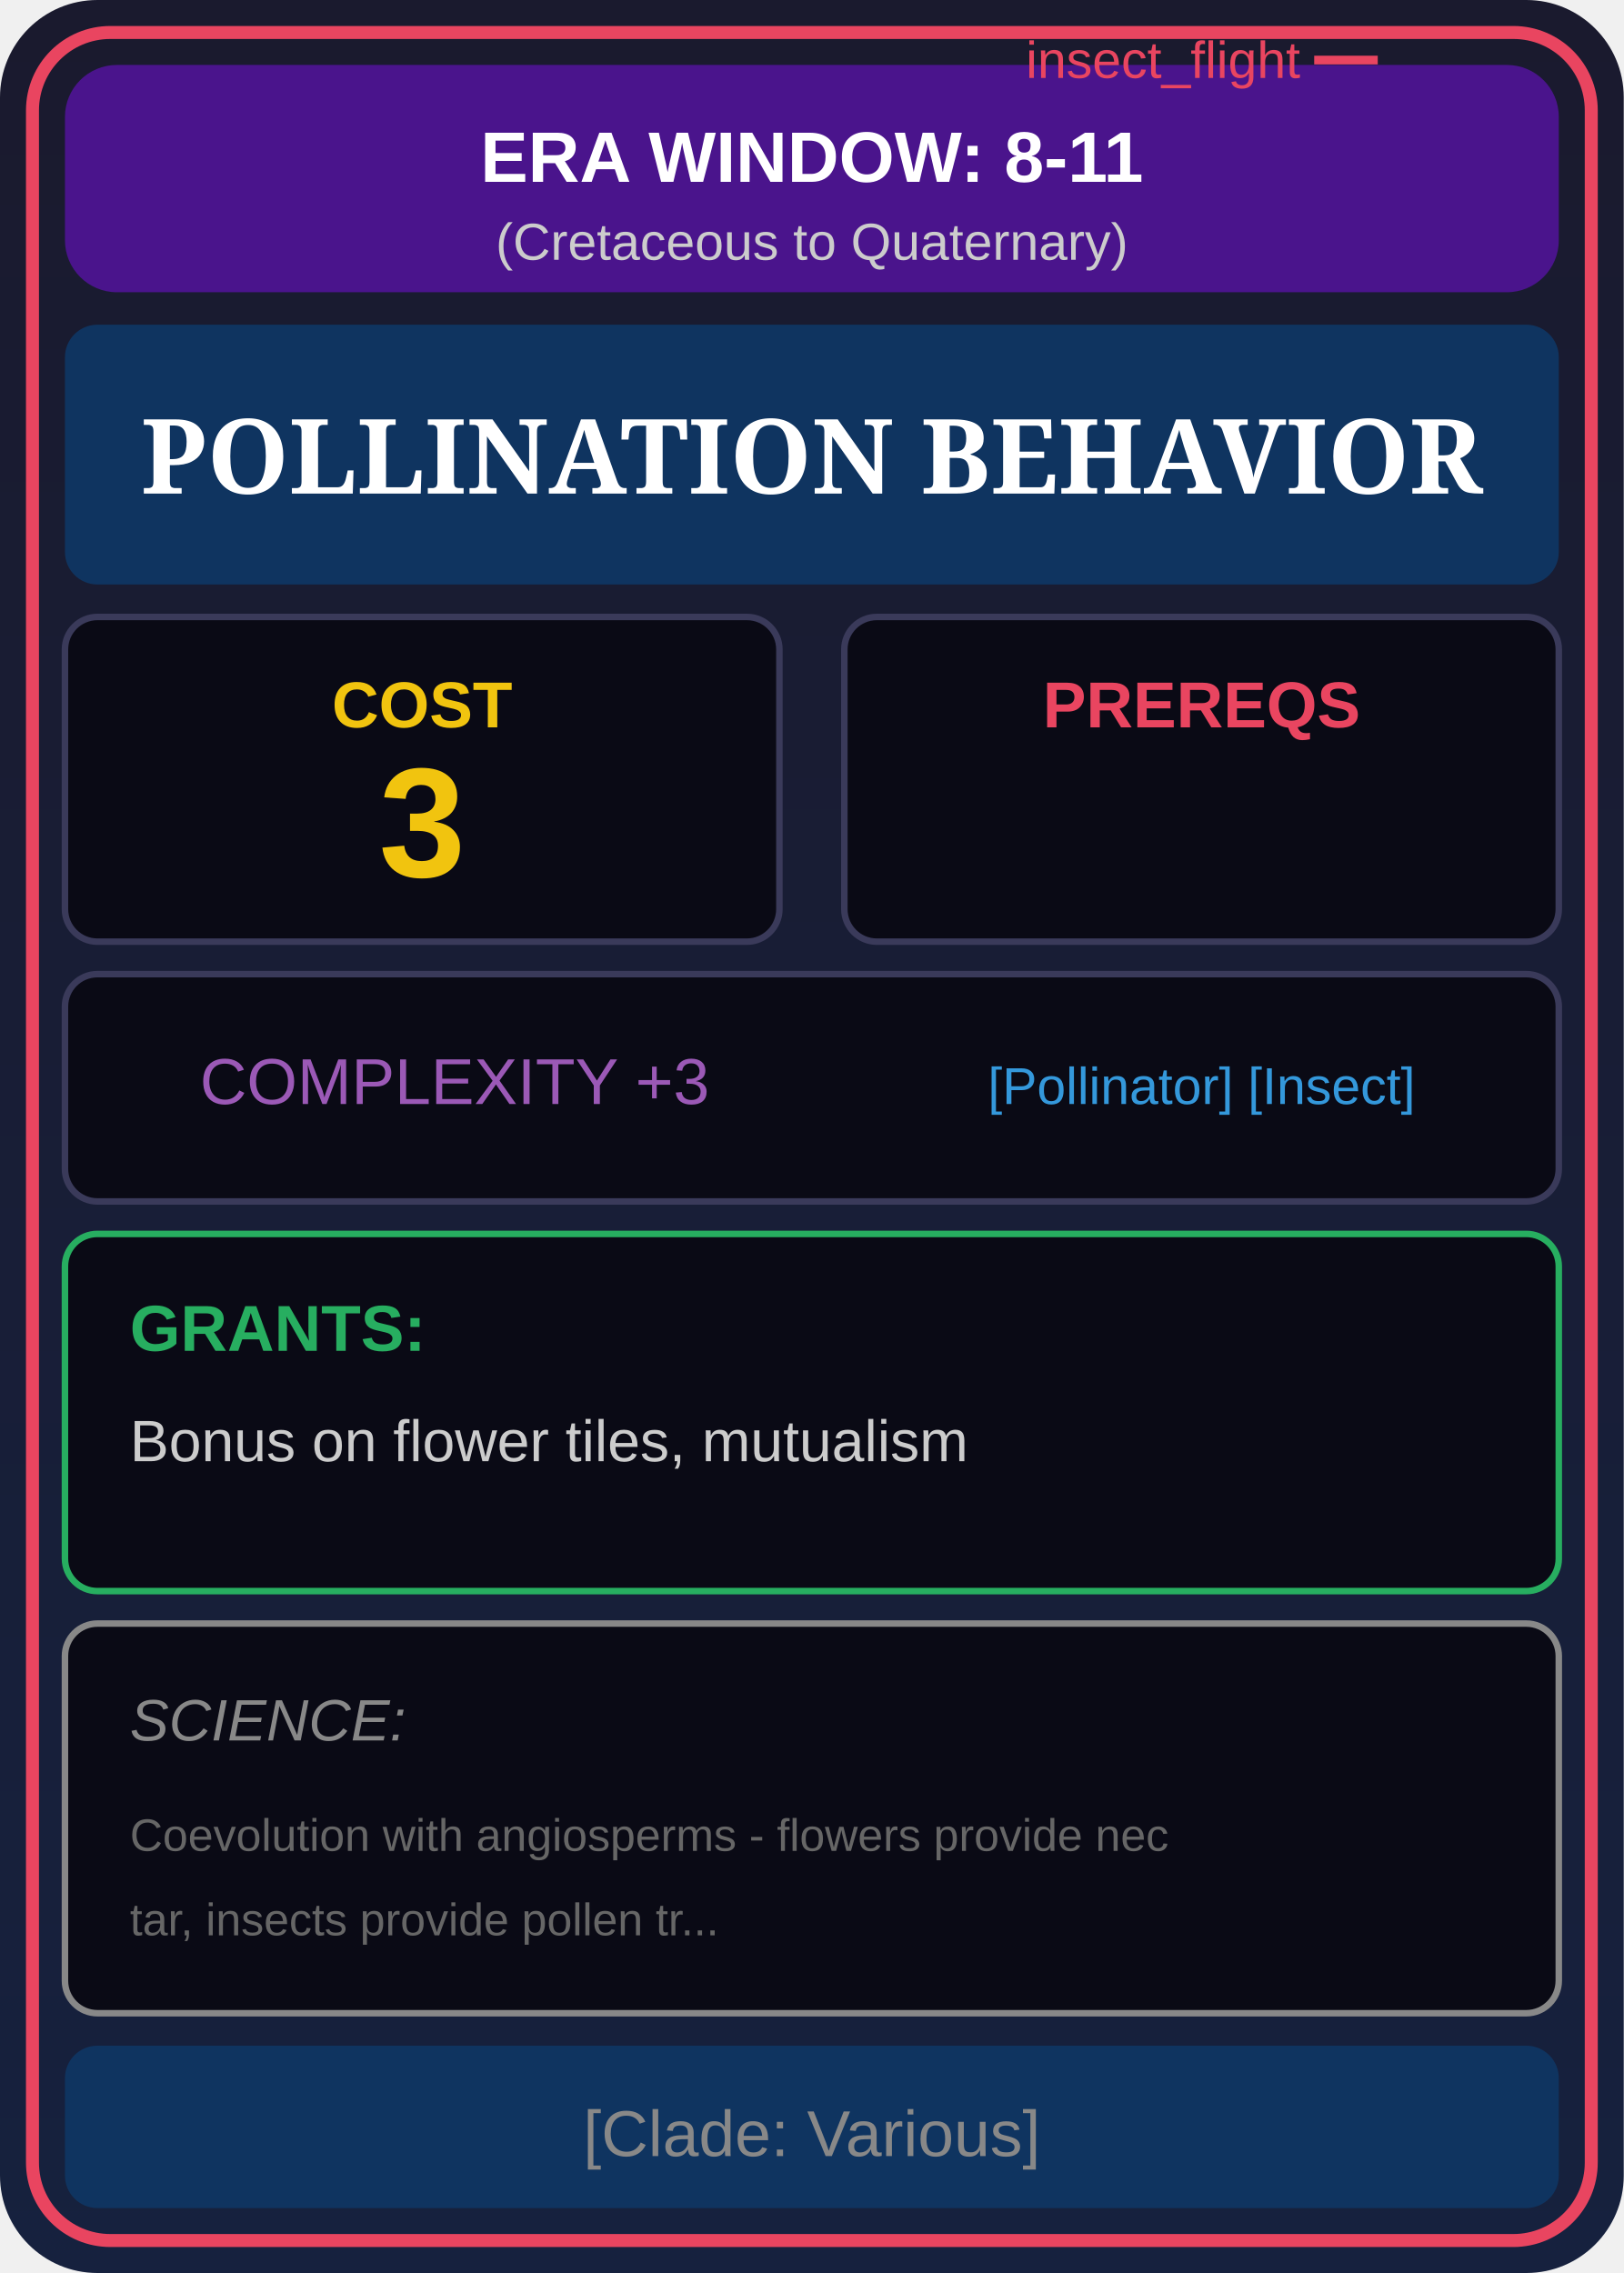
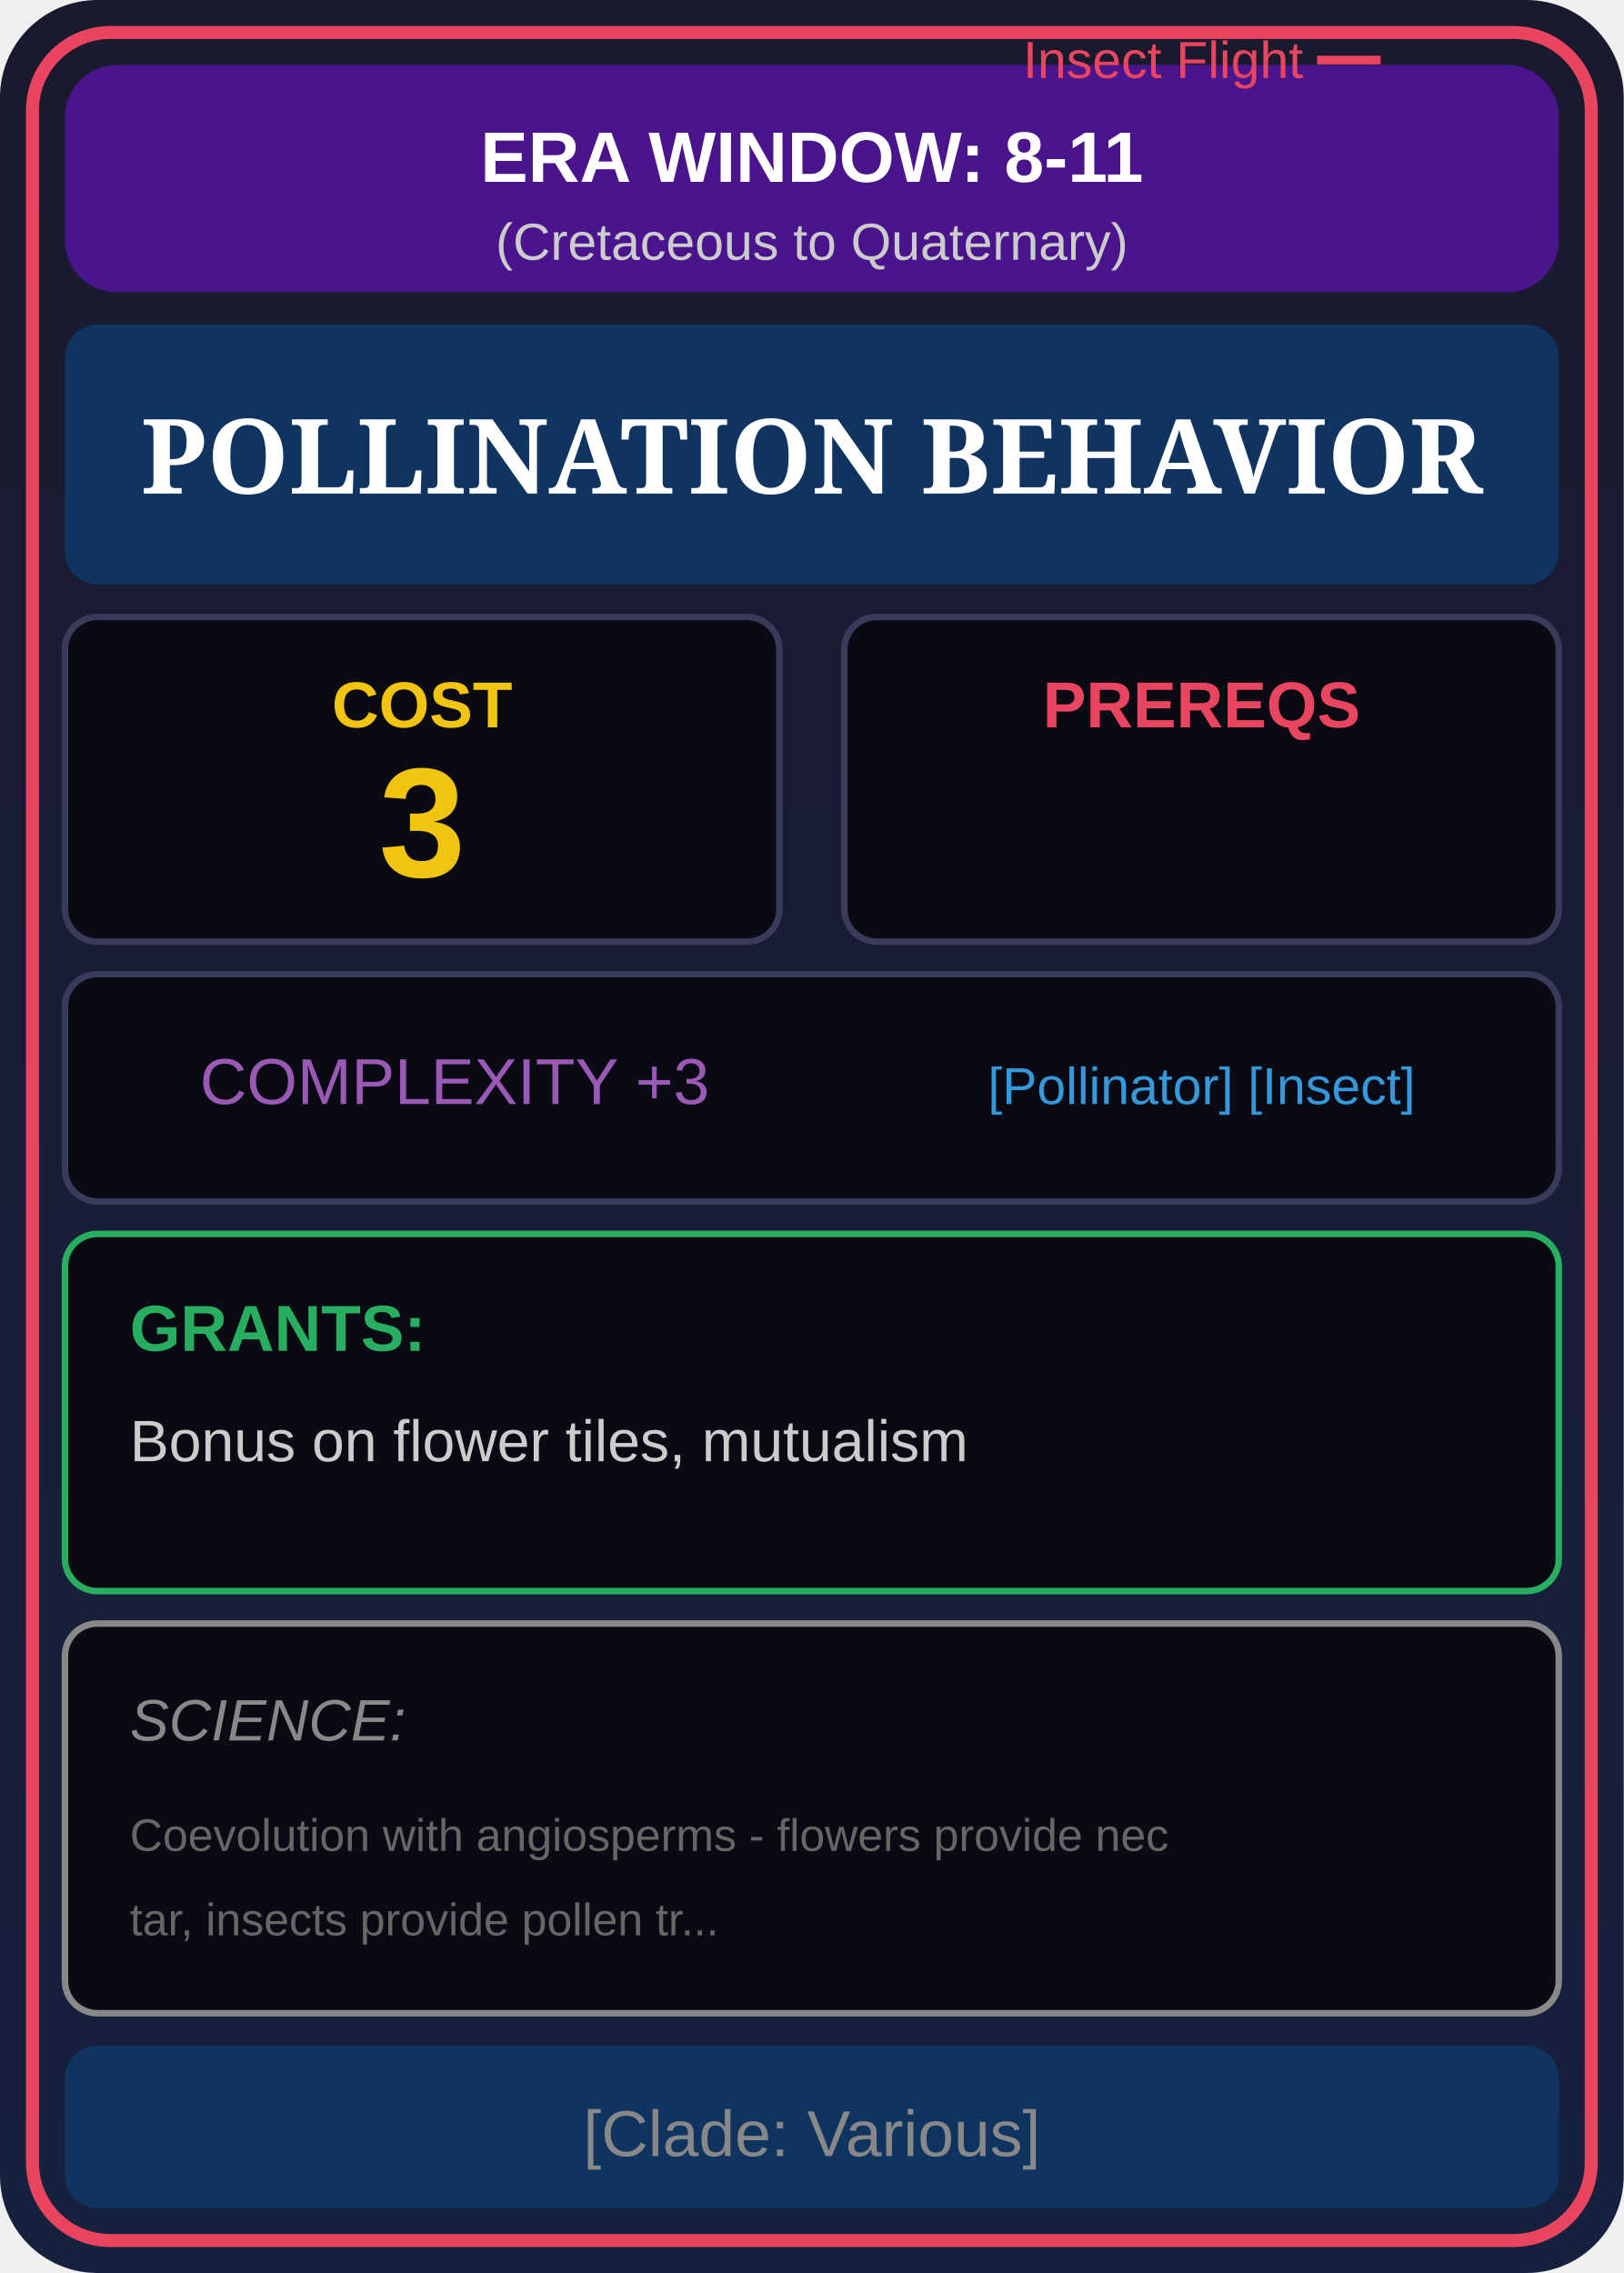
<svg xmlns="http://www.w3.org/2000/svg" viewBox="0 0 250 350" width="250" height="350">
  <defs>
    <linearGradient id="cardBg" x1="0%" y1="0%" x2="0%" y2="100%">
      <stop offset="0%" style="stop-color:#1a1a2e" />
      <stop offset="100%" style="stop-color:#16213e" />
    </linearGradient>
    <linearGradient id="eraGrad" x1="0%" y1="0%" x2="100%" y2="0%">
      <stop offset="0%" style="stop-color:#4a148c" />
      <stop offset="100%" style="stop-color:#4a148c" />
    </linearGradient>
  </defs>
  <rect width="250" height="350" fill="url(#cardBg)" rx="15" />
  <rect x="5" y="5" width="240" height="340" fill="none" stroke="#e94560" stroke-width="2" rx="12" />
  <rect x="10" y="10" width="230" height="35" fill="url(#eraGrad)" rx="8" />
  <text x="125" y="28" font-family="Arial" font-size="11" fill="#fff" text-anchor="middle" font-weight="bold">ERA WINDOW: 8-11</text>
  <text x="125" y="40" font-family="Arial" font-size="8" fill="#ccc" text-anchor="middle">(Cretaceous to Quaternary)</text>
  <rect x="10" y="50" width="230" height="40" fill="#0f3460" rx="5" />
  <text x="125" y="76" font-family="Georgia" font-size="16" fill="#fff" text-anchor="middle" font-weight="bold">POLLINATION BEHAVIOR</text>
  <rect x="10" y="95" width="110" height="50" fill="#0a0a15" stroke="#3a3a5a" rx="5" />
  <text x="65" y="112" font-family="Arial" font-size="10" fill="#f1c40f" text-anchor="middle" font-weight="bold">COST</text>
  <text x="65" y="135" font-family="Arial" font-size="24" fill="#f1c40f" text-anchor="middle" font-weight="bold">3</text>
  <rect x="130" y="95" width="110" height="50" fill="#0a0a15" stroke="#3a3a5a" rx="5" />
  <text x="185" y="112" font-family="Arial" font-size="10" fill="#e94560" text-anchor="middle" font-weight="bold">PREREQS</text>
  <text font-family="Arial" font-size="8" text-anchor="middle">
-     <tspan x="185" dy="12" fill="#e94560">insect_flight ━━</tspan>
+     <tspan x="185" dy="12" fill="#e94560">Insect Flight ━━</tspan>
  </text>
  <rect x="10" y="150" width="230" height="35" fill="#0a0a15" stroke="#3a3a5a" rx="5" />
  <text x="70" y="170" font-family="Arial" font-size="10" fill="#9b59b6" text-anchor="middle">COMPLEXITY +3</text>
  <text x="185" y="170" font-family="Arial" font-size="8" fill="#3498db" text-anchor="middle">[Pollinator] [Insect]</text>
  <rect x="10" y="190" width="230" height="55" fill="#0a0a15" stroke="#27ae60" rx="5" />
  <text x="20" y="208" font-family="Arial" font-size="10" fill="#27ae60" font-weight="bold">GRANTS:</text>
  <text x="20" y="225" font-family="Arial" font-size="9" fill="#ccc">Bonus on flower tiles, mutualism</text>
  <rect x="10" y="250" width="230" height="60" fill="#0a0a15" stroke="#888" rx="5" />
  <text x="20" y="268" font-family="Arial" font-size="9" fill="#888" font-style="italic">SCIENCE:</text>
  <text x="20" y="285" font-family="Arial" font-size="7" fill="#666">Coevolution with angiosperms - flowers provide nec</text>
  <text x="20" y="298" font-family="Arial" font-size="7" fill="#666">tar, insects provide pollen tr...</text>
  <rect x="10" y="315" width="230" height="25" fill="#0f3460" rx="5" />
  <text x="125" y="332" font-family="Arial" font-size="10" fill="#888" text-anchor="middle">[Clade: Various]</text>
</svg>
